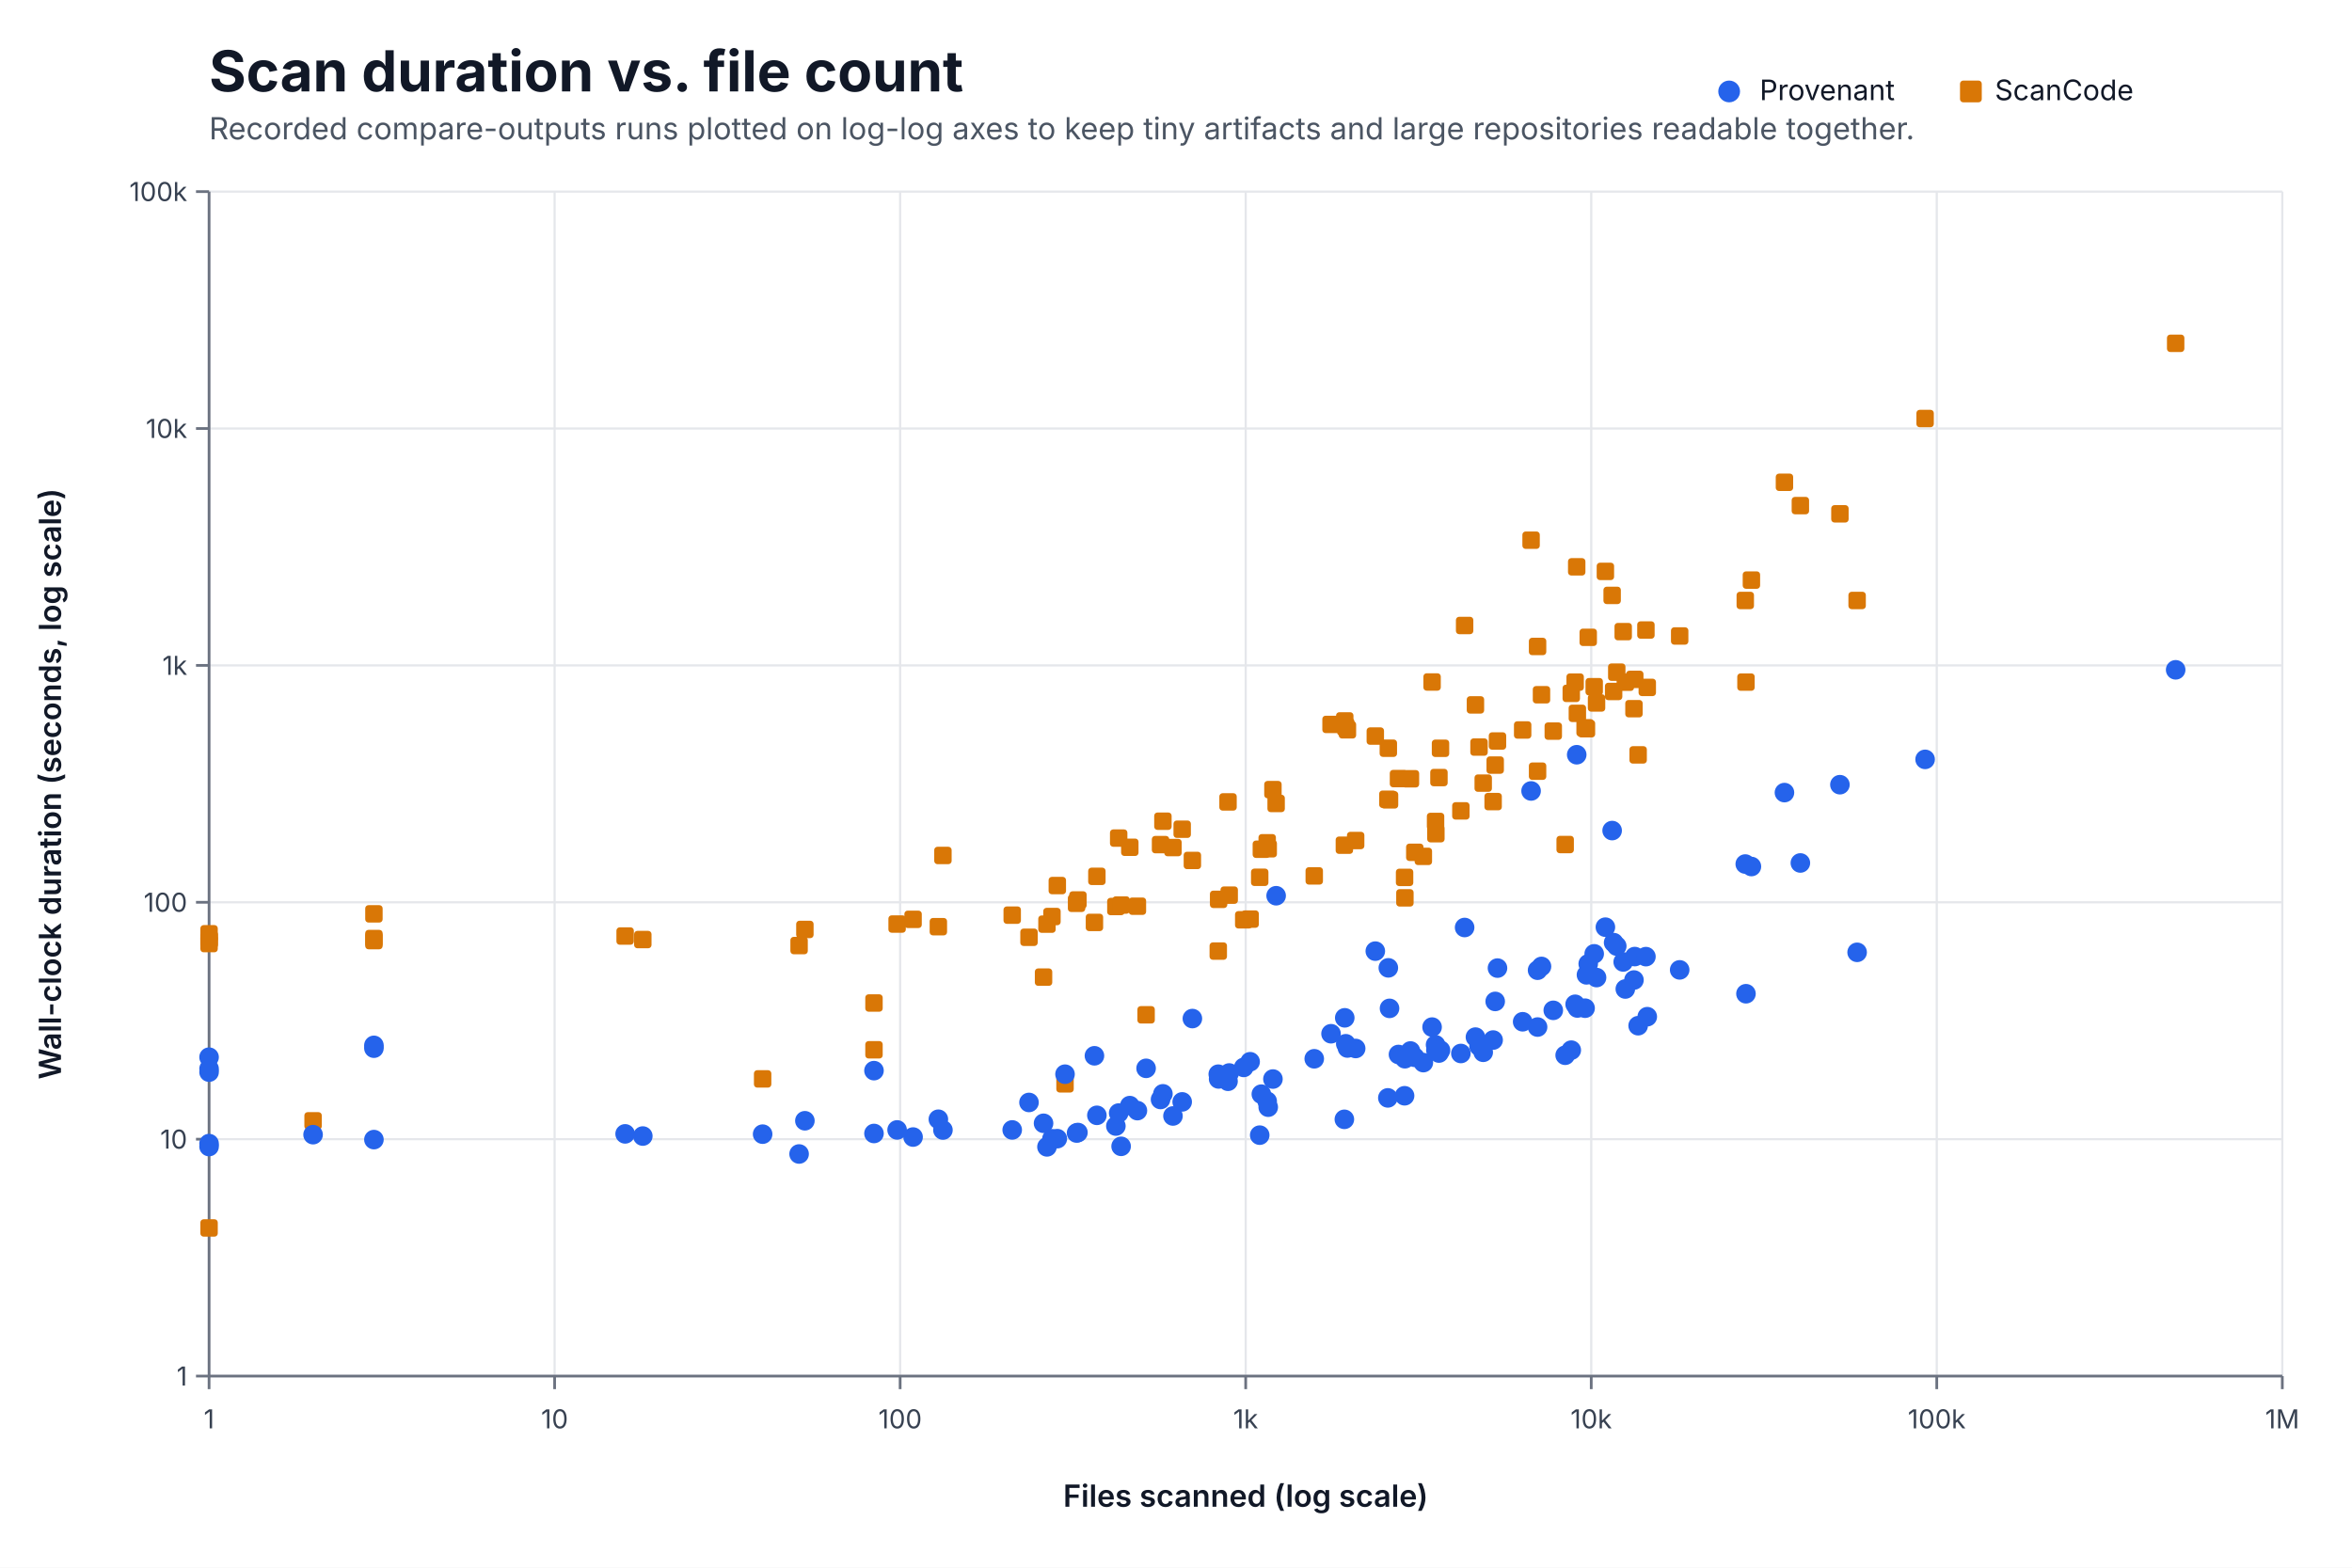
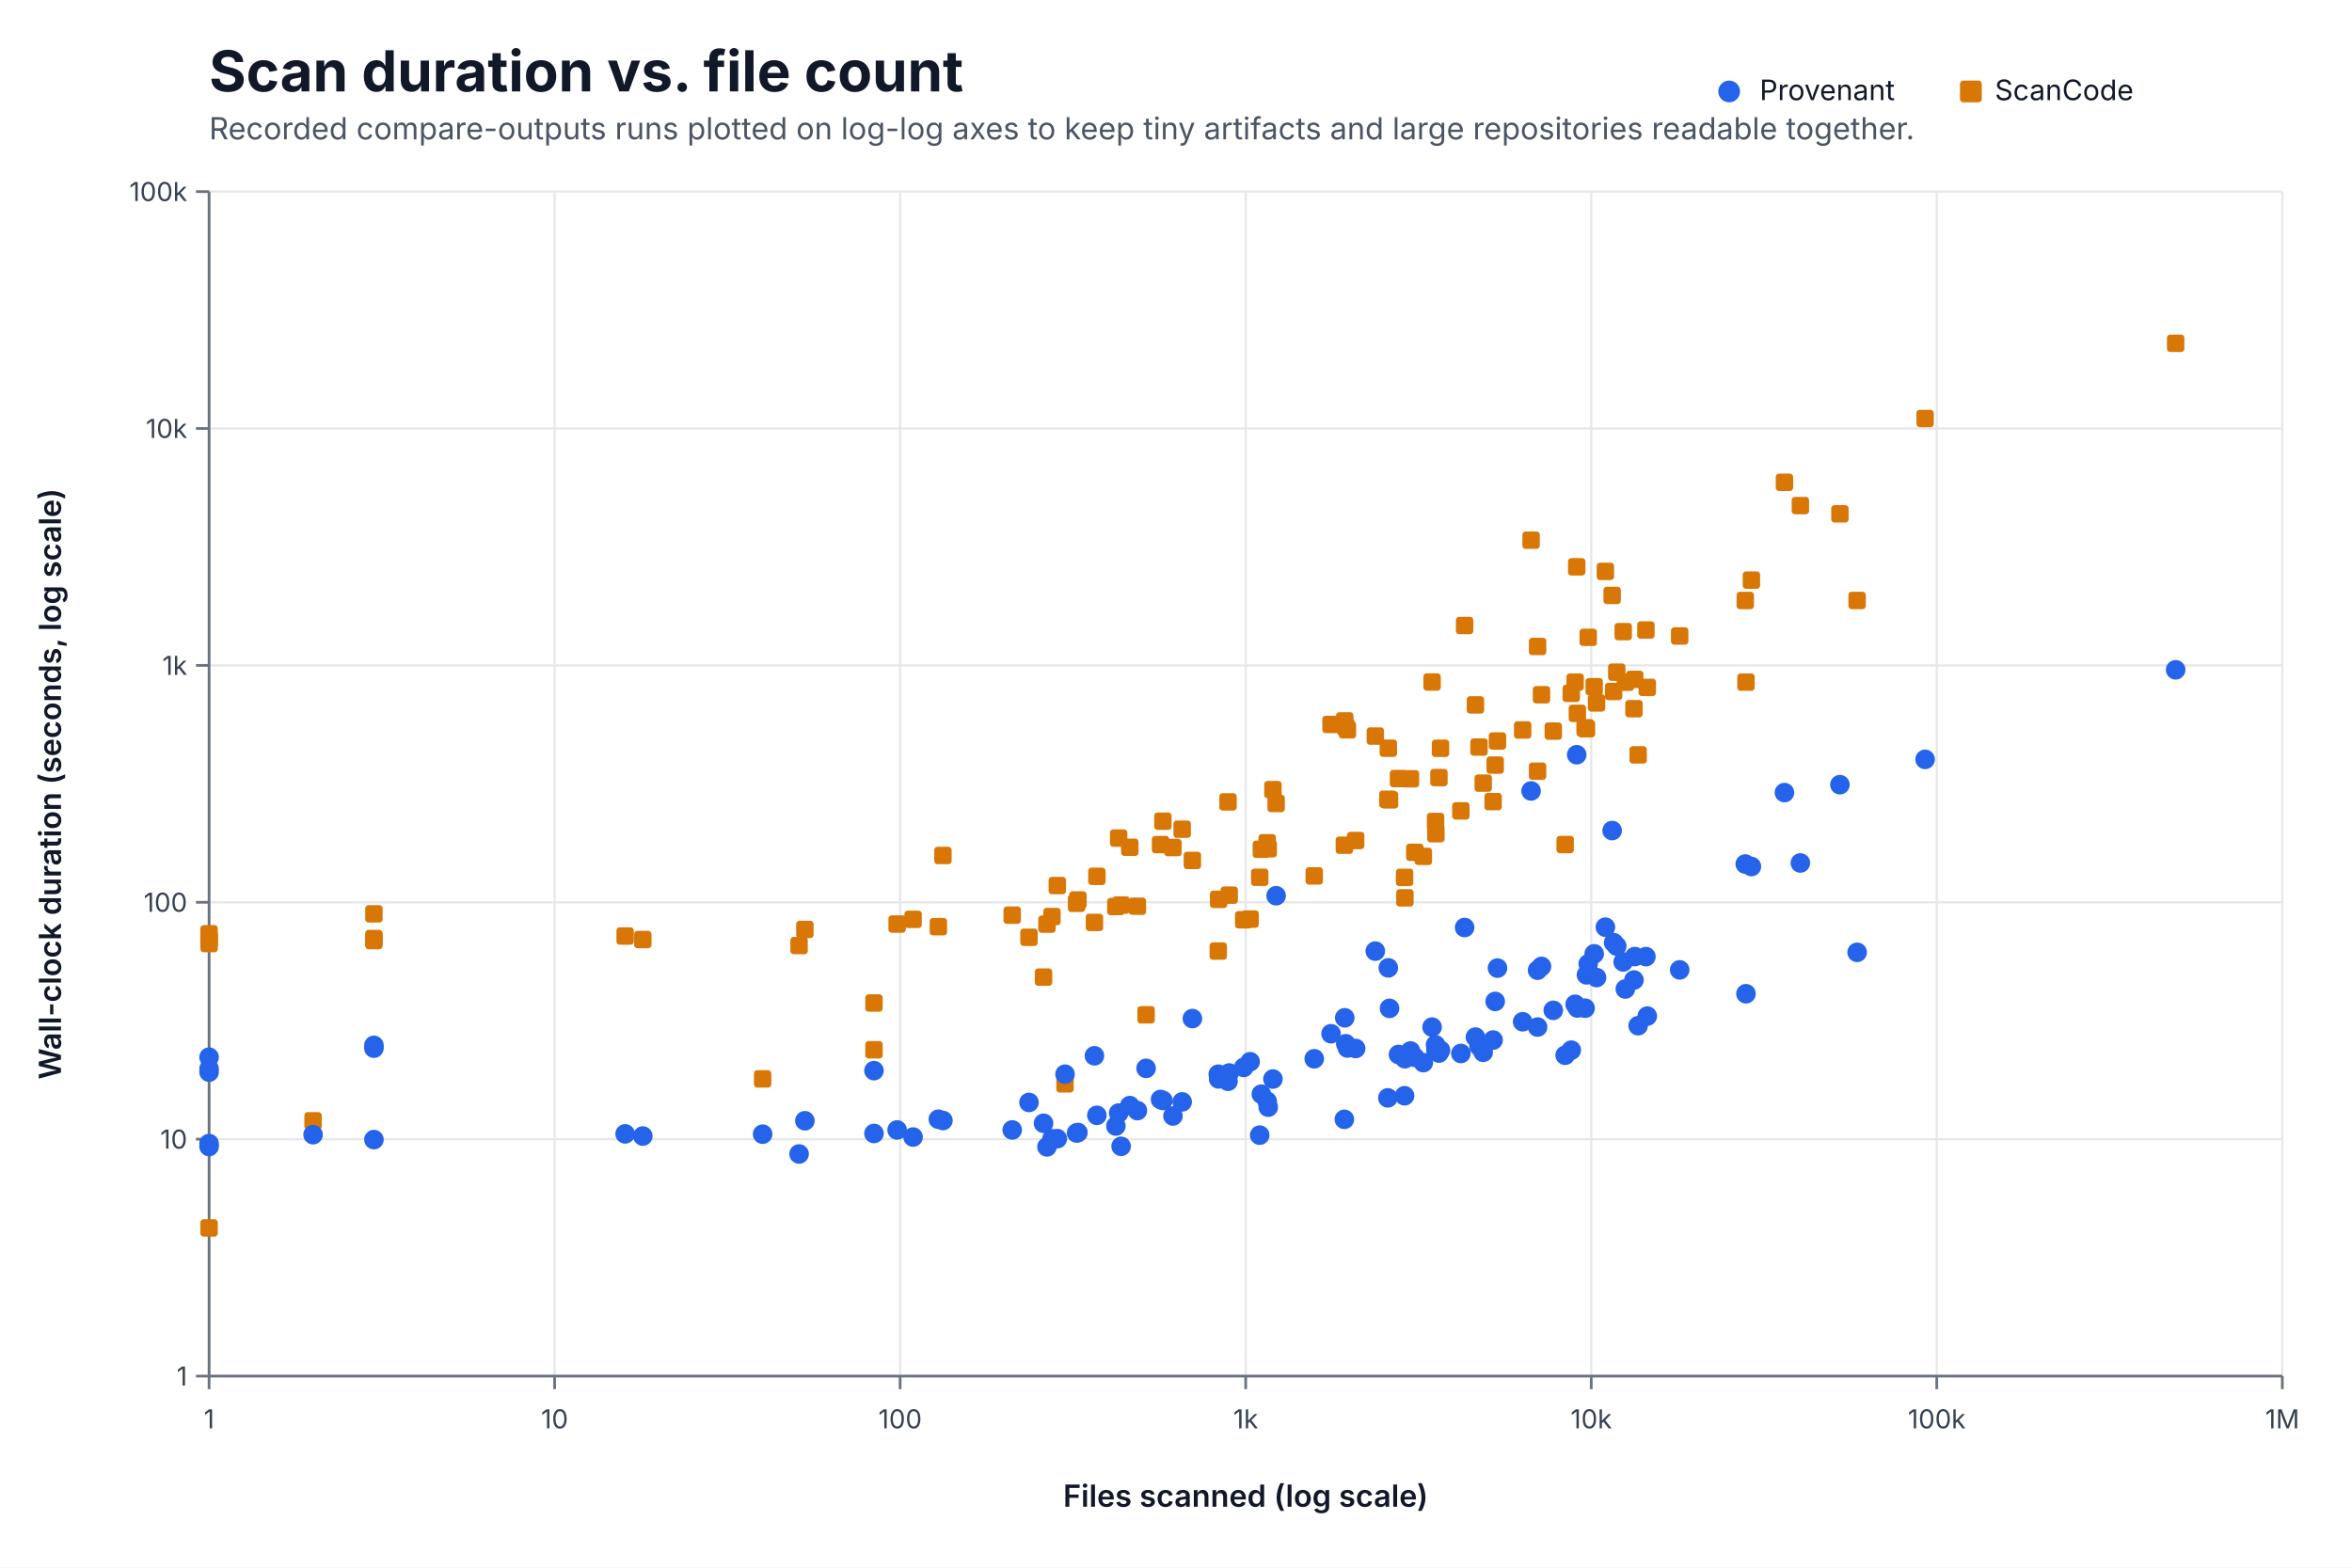
<svg xmlns="http://www.w3.org/2000/svg" width="1080" height="720" viewBox="0 0 1080 720" role="img" aria-labelledby="title desc">
  <style>
    text { font-family: -apple-system, BlinkMacSystemFont, "Segoe UI", sans-serif; fill: #111827; }
    .title { font-size: 26px; font-weight: 700; }
    .subtitle { font-size: 14px; fill: #4b5563; }
    .axis-label { font-size: 14px; font-weight: 600; }
    .tick { font-size: 12px; fill: #374151; }
    .grid { stroke: #e5e7eb; stroke-width: 1; }
    .axis { stroke: #6b7280; stroke-width: 1.25; }
    .legend-label { font-size: 13px; }
  </style>
  <rect x="0" y="0" width="1080" height="720" fill="white" />
  <text class="title" x="96" y="42">Scan duration vs. file count</text>
  <text class="subtitle" x="96" y="64">Recorded compare-outputs runs plotted on log-log axes to keep tiny artifacts and large repositories readable together.</text>
  <line class="grid" x1="96.00" y1="632.00" x2="1048.00" y2="632.00" />
  <line class="grid" x1="96.00" y1="523.20" x2="1048.00" y2="523.20" />
  <line class="grid" x1="96.00" y1="414.40" x2="1048.00" y2="414.40" />
  <line class="grid" x1="96.00" y1="305.60" x2="1048.00" y2="305.60" />
  <line class="grid" x1="96.00" y1="196.80" x2="1048.00" y2="196.80" />
  <line class="grid" x1="96.00" y1="88.00" x2="1048.00" y2="88.00" />
  <line class="grid" x1="96.00" y1="88.00" x2="96.00" y2="632.00" />
  <line class="grid" x1="254.67" y1="88.00" x2="254.67" y2="632.00" />
  <line class="grid" x1="413.33" y1="88.00" x2="413.33" y2="632.00" />
  <line class="grid" x1="572.00" y1="88.00" x2="572.00" y2="632.00" />
  <line class="grid" x1="730.67" y1="88.00" x2="730.67" y2="632.00" />
  <line class="grid" x1="889.33" y1="88.00" x2="889.33" y2="632.00" />
  <line class="grid" x1="1048.00" y1="88.00" x2="1048.00" y2="632.00" />
  <line class="axis" x1="96.00" y1="632.00" x2="1048.00" y2="632.00" />
  <line class="axis" x1="96.00" y1="88.00" x2="96.00" y2="632.00" />
  <line class="axis" x1="96.00" y1="632.00" x2="96.00" y2="638.00" />
  <text class="tick" x="96.00" y="656.00" text-anchor="middle">1</text>
  <line class="axis" x1="254.67" y1="632.00" x2="254.67" y2="638.00" />
  <text class="tick" x="254.67" y="656.00" text-anchor="middle">10</text>
  <line class="axis" x1="413.33" y1="632.00" x2="413.33" y2="638.00" />
  <text class="tick" x="413.33" y="656.00" text-anchor="middle">100</text>
  <line class="axis" x1="572.00" y1="632.00" x2="572.00" y2="638.00" />
  <text class="tick" x="572.00" y="656.00" text-anchor="middle">1k</text>
  <line class="axis" x1="730.67" y1="632.00" x2="730.67" y2="638.00" />
  <text class="tick" x="730.67" y="656.00" text-anchor="middle">10k</text>
  <line class="axis" x1="889.33" y1="632.00" x2="889.33" y2="638.00" />
  <text class="tick" x="889.33" y="656.00" text-anchor="middle">100k</text>
  <line class="axis" x1="1048.00" y1="632.00" x2="1048.00" y2="638.00" />
  <text class="tick" x="1048.00" y="656.00" text-anchor="middle">1M</text>
  <line class="axis" x1="90.00" y1="632.00" x2="96.00" y2="632.00" />
  <text class="tick" x="86.00" y="632.00" text-anchor="end" dominant-baseline="middle">1</text>
  <line class="axis" x1="90.00" y1="523.20" x2="96.00" y2="523.20" />
  <text class="tick" x="86.00" y="523.20" text-anchor="end" dominant-baseline="middle">10</text>
  <line class="axis" x1="90.00" y1="414.40" x2="96.00" y2="414.40" />
  <text class="tick" x="86.00" y="414.40" text-anchor="end" dominant-baseline="middle">100</text>
  <line class="axis" x1="90.00" y1="305.60" x2="96.00" y2="305.60" />
  <text class="tick" x="86.00" y="305.60" text-anchor="end" dominant-baseline="middle">1k</text>
  <line class="axis" x1="90.00" y1="196.80" x2="96.00" y2="196.80" />
  <text class="tick" x="86.00" y="196.80" text-anchor="end" dominant-baseline="middle">10k</text>
  <line class="axis" x1="90.00" y1="88.00" x2="96.00" y2="88.00" />
  <text class="tick" x="86.00" y="88.00" text-anchor="end" dominant-baseline="middle">100k</text>
  <text class="axis-label" x="572.00" y="692.00" text-anchor="middle">Files scanned (log scale)</text>
  <text class="axis-label" x="28" y="360.00" transform="rotate(-90 28 360.00)" text-anchor="middle">Wall-clock duration (seconds, log scale)</text>
  <g aria-label="Legend">
    <circle cx="794" cy="42" r="5" fill="#2563eb" />
    <text class="legend-label" x="808" y="46">Provenant</text>
    <rect x="900" y="37" width="10" height="10" fill="#d97706" rx="1.5" />
    <text class="legend-label" x="916" y="46">ScanCode</text>
  </g>
  <g aria-label="ScanCode points">
    <rect x="92.00" y="427.72" width="8" height="8" fill="#d97706" rx="1.5" />
    <rect x="92.00" y="559.97" width="8" height="8" fill="#d97706" rx="1.5" />
    <rect x="92.00" y="429.37" width="8" height="8" fill="#d97706" rx="1.5" />
    <rect x="92.00" y="424.87" width="8" height="8" fill="#d97706" rx="1.5" />
    <rect x="92.00" y="427.37" width="8" height="8" fill="#d97706" rx="1.5" />
    <rect x="139.76" y="510.78" width="8" height="8" fill="#d97706" rx="1.5" />
    <rect x="167.70" y="427.06" width="8" height="8" fill="#d97706" rx="1.5" />
    <rect x="167.70" y="427.99" width="8" height="8" fill="#d97706" rx="1.5" />
    <rect x="167.70" y="415.71" width="8" height="8" fill="#d97706" rx="1.5" />
    <rect x="283.05" y="425.90" width="8" height="8" fill="#d97706" rx="1.5" />
    <rect x="291.17" y="427.52" width="8" height="8" fill="#d97706" rx="1.5" />
    <rect x="346.19" y="491.51" width="8" height="8" fill="#d97706" rx="1.5" />
    <rect x="362.93" y="430.28" width="8" height="8" fill="#d97706" rx="1.5" />
    <rect x="365.59" y="422.87" width="8" height="8" fill="#d97706" rx="1.5" />
    <rect x="397.32" y="478.15" width="8" height="8" fill="#d97706" rx="1.5" />
    <rect x="397.32" y="456.66" width="8" height="8" fill="#d97706" rx="1.5" />
    <rect x="407.94" y="420.39" width="8" height="8" fill="#d97706" rx="1.5" />
    <rect x="415.27" y="418.23" width="8" height="8" fill="#d97706" rx="1.5" />
    <rect x="426.88" y="421.60" width="8" height="8" fill="#d97706" rx="1.5" />
    <rect x="428.98" y="388.90" width="8" height="8" fill="#d97706" rx="1.5" />
    <rect x="460.79" y="416.30" width="8" height="8" fill="#d97706" rx="1.5" />
    <rect x="468.50" y="426.47" width="8" height="8" fill="#d97706" rx="1.5" />
    <rect x="475.18" y="444.77" width="8" height="8" fill="#d97706" rx="1.5" />
    <rect x="476.75" y="420.44" width="8" height="8" fill="#d97706" rx="1.5" />
    <rect x="479.04" y="416.95" width="8" height="8" fill="#d97706" rx="1.5" />
    <rect x="481.50" y="402.72" width="8" height="8" fill="#d97706" rx="1.5" />
    <rect x="485.04" y="493.77" width="8" height="8" fill="#d97706" rx="1.5" />
    <rect x="490.34" y="410.86" width="8" height="8" fill="#d97706" rx="1.5" />
    <rect x="490.97" y="409.34" width="8" height="8" fill="#d97706" rx="1.5" />
    <rect x="498.55" y="419.64" width="8" height="8" fill="#d97706" rx="1.5" />
    <rect x="499.67" y="398.49" width="8" height="8" fill="#d97706" rx="1.5" />
    <rect x="508.39" y="412.34" width="8" height="8" fill="#d97706" rx="1.5" />
    <rect x="509.68" y="380.92" width="8" height="8" fill="#d97706" rx="1.5" />
    <rect x="510.80" y="411.66" width="8" height="8" fill="#d97706" rx="1.5" />
    <rect x="514.79" y="385.13" width="8" height="8" fill="#d97706" rx="1.5" />
    <rect x="518.28" y="412.20" width="8" height="8" fill="#d97706" rx="1.5" />
    <rect x="522.27" y="462.08" width="8" height="8" fill="#d97706" rx="1.5" />
    <rect x="528.90" y="383.91" width="8" height="8" fill="#d97706" rx="1.5" />
    <rect x="529.99" y="373.16" width="8" height="8" fill="#d97706" rx="1.5" />
    <rect x="534.61" y="385.27" width="8" height="8" fill="#d97706" rx="1.5" />
    <rect x="538.84" y="376.84" width="8" height="8" fill="#d97706" rx="1.5" />
    <rect x="543.52" y="391.18" width="8" height="8" fill="#d97706" rx="1.5" />
    <rect x="555.41" y="432.81" width="8" height="8" fill="#d97706" rx="1.5" />
    <rect x="555.57" y="409.04" width="8" height="8" fill="#d97706" rx="1.5" />
    <rect x="559.89" y="364.30" width="8" height="8" fill="#d97706" rx="1.5" />
    <rect x="560.43" y="407.11" width="8" height="8" fill="#d97706" rx="1.5" />
    <rect x="567.10" y="418.44" width="8" height="8" fill="#d97706" rx="1.5" />
    <rect x="570.04" y="418.11" width="8" height="8" fill="#d97706" rx="1.5" />
    <rect x="574.44" y="398.92" width="8" height="8" fill="#d97706" rx="1.5" />
    <rect x="575.19" y="386.04" width="8" height="8" fill="#d97706" rx="1.5" />
    <rect x="577.87" y="383.06" width="8" height="8" fill="#d97706" rx="1.5" />
    <rect x="578.35" y="385.81" width="8" height="8" fill="#d97706" rx="1.5" />
    <rect x="580.51" y="358.66" width="8" height="8" fill="#d97706" rx="1.5" />
    <rect x="581.98" y="365.01" width="8" height="8" fill="#d97706" rx="1.5" />
    <rect x="599.48" y="398.28" width="8" height="8" fill="#d97706" rx="1.5" />
    <rect x="607.19" y="328.71" width="8" height="8" fill="#d97706" rx="1.5" />
    <rect x="613.31" y="384.18" width="8" height="8" fill="#d97706" rx="1.5" />
    <rect x="613.49" y="327.10" width="8" height="8" fill="#d97706" rx="1.5" />
    <rect x="613.95" y="329.87" width="8" height="8" fill="#d97706" rx="1.5" />
    <rect x="614.72" y="331.19" width="8" height="8" fill="#d97706" rx="1.5" />
    <rect x="618.50" y="382.03" width="8" height="8" fill="#d97706" rx="1.5" />
    <rect x="627.52" y="334.06" width="8" height="8" fill="#d97706" rx="1.5" />
    <rect x="633.28" y="363.07" width="8" height="8" fill="#d97706" rx="1.5" />
    <rect x="633.50" y="339.64" width="8" height="8" fill="#d97706" rx="1.5" />
    <rect x="634.05" y="363.36" width="8" height="8" fill="#d97706" rx="1.5" />
    <rect x="638.16" y="353.58" width="8" height="8" fill="#d97706" rx="1.5" />
    <rect x="640.96" y="398.96" width="8" height="8" fill="#d97706" rx="1.5" />
    <rect x="641.11" y="408.36" width="8" height="8" fill="#d97706" rx="1.5" />
    <rect x="643.66" y="353.67" width="8" height="8" fill="#d97706" rx="1.5" />
    <rect x="645.65" y="387.44" width="8" height="8" fill="#d97706" rx="1.5" />
    <rect x="649.58" y="389.31" width="8" height="8" fill="#d97706" rx="1.5" />
    <rect x="653.59" y="309.22" width="8" height="8" fill="#d97706" rx="1.5" />
    <rect x="655.19" y="373.28" width="8" height="8" fill="#d97706" rx="1.5" />
    <rect x="655.34" y="378.89" width="8" height="8" fill="#d97706" rx="1.5" />
    <rect x="656.74" y="353.11" width="8" height="8" fill="#d97706" rx="1.5" />
    <rect x="657.46" y="339.67" width="8" height="8" fill="#d97706" rx="1.5" />
    <rect x="666.81" y="368.42" width="8" height="8" fill="#d97706" rx="1.5" />
    <rect x="668.53" y="283.27" width="8" height="8" fill="#d97706" rx="1.5" />
    <rect x="673.50" y="319.74" width="8" height="8" fill="#d97706" rx="1.5" />
    <rect x="675.14" y="339.11" width="8" height="8" fill="#d97706" rx="1.5" />
    <rect x="677.07" y="355.67" width="8" height="8" fill="#d97706" rx="1.5" />
    <rect x="681.62" y="364.16" width="8" height="8" fill="#d97706" rx="1.5" />
    <rect x="682.57" y="347.38" width="8" height="8" fill="#d97706" rx="1.5" />
    <rect x="683.62" y="336.32" width="8" height="8" fill="#d97706" rx="1.5" />
    <rect x="695.18" y="331.26" width="8" height="8" fill="#d97706" rx="1.5" />
    <rect x="699.05" y="244.10" width="8" height="8" fill="#d97706" rx="1.5" />
    <rect x="702.03" y="350.18" width="8" height="8" fill="#d97706" rx="1.5" />
    <rect x="702.03" y="292.91" width="8" height="8" fill="#d97706" rx="1.5" />
    <rect x="703.83" y="315.08" width="8" height="8" fill="#d97706" rx="1.5" />
    <rect x="709.24" y="331.79" width="8" height="8" fill="#d97706" rx="1.5" />
    <rect x="714.70" y="383.87" width="8" height="8" fill="#d97706" rx="1.5" />
    <rect x="717.50" y="314.45" width="8" height="8" fill="#d97706" rx="1.5" />
    <rect x="719.28" y="309.28" width="8" height="8" fill="#d97706" rx="1.5" />
    <rect x="720.00" y="256.33" width="8" height="8" fill="#d97706" rx="1.5" />
    <rect x="720.30" y="323.62" width="8" height="8" fill="#d97706" rx="1.5" />
    <rect x="723.85" y="330.25" width="8" height="8" fill="#d97706" rx="1.5" />
    <rect x="724.48" y="330.69" width="8" height="8" fill="#d97706" rx="1.5" />
    <rect x="725.29" y="288.71" width="8" height="8" fill="#d97706" rx="1.5" />
    <rect x="728.03" y="311.39" width="8" height="8" fill="#d97706" rx="1.5" />
    <rect x="729.11" y="318.85" width="8" height="8" fill="#d97706" rx="1.5" />
    <rect x="733.17" y="258.43" width="8" height="8" fill="#d97706" rx="1.5" />
    <rect x="736.27" y="269.45" width="8" height="8" fill="#d97706" rx="1.5" />
    <rect x="736.95" y="313.57" width="8" height="8" fill="#d97706" rx="1.5" />
    <rect x="738.39" y="304.71" width="8" height="8" fill="#d97706" rx="1.5" />
    <rect x="741.35" y="286.09" width="8" height="8" fill="#d97706" rx="1.5" />
    <rect x="742.32" y="309.33" width="8" height="8" fill="#d97706" rx="1.5" />
    <rect x="746.29" y="321.48" width="8" height="8" fill="#d97706" rx="1.5" />
    <rect x="746.66" y="308.03" width="8" height="8" fill="#d97706" rx="1.5" />
    <rect x="748.21" y="342.70" width="8" height="8" fill="#d97706" rx="1.5" />
    <rect x="751.78" y="285.35" width="8" height="8" fill="#d97706" rx="1.5" />
    <rect x="752.40" y="311.70" width="8" height="8" fill="#d97706" rx="1.5" />
    <rect x="767.28" y="288.09" width="8" height="8" fill="#d97706" rx="1.5" />
    <rect x="797.40" y="271.78" width="8" height="8" fill="#d97706" rx="1.5" />
    <rect x="797.72" y="309.27" width="8" height="8" fill="#d97706" rx="1.5" />
    <rect x="800.22" y="262.42" width="8" height="8" fill="#d97706" rx="1.5" />
    <rect x="815.39" y="217.51" width="8" height="8" fill="#d97706" rx="1.5" />
    <rect x="822.70" y="228.21" width="8" height="8" fill="#d97706" rx="1.5" />
    <rect x="840.86" y="231.99" width="8" height="8" fill="#d97706" rx="1.5" />
    <rect x="848.76" y="271.78" width="8" height="8" fill="#d97706" rx="1.5" />
    <rect x="879.98" y="188.22" width="8" height="8" fill="#d97706" rx="1.5" />
    <rect x="995.03" y="153.67" width="8" height="8" fill="#d97706" rx="1.5" />
  </g>
  <g aria-label="Provenant points">
    <circle cx="96.00" cy="526.58" r="4.5" fill="#2563eb" />
    <circle cx="96.00" cy="492.40" r="4.5" fill="#2563eb" />
    <circle cx="96.00" cy="485.54" r="4.5" fill="#2563eb" />
    <circle cx="96.00" cy="490.88" r="4.5" fill="#2563eb" />
    <circle cx="96.00" cy="525.23" r="4.5" fill="#2563eb" />
    <circle cx="143.76" cy="521.12" r="4.5" fill="#2563eb" />
    <circle cx="171.70" cy="523.39" r="4.5" fill="#2563eb" />
    <circle cx="171.70" cy="480.11" r="4.5" fill="#2563eb" />
    <circle cx="171.70" cy="481.40" r="4.5" fill="#2563eb" />
    <circle cx="287.05" cy="520.76" r="4.5" fill="#2563eb" />
    <circle cx="295.17" cy="521.76" r="4.5" fill="#2563eb" />
    <circle cx="350.19" cy="520.89" r="4.5" fill="#2563eb" />
    <circle cx="366.93" cy="530.00" r="4.5" fill="#2563eb" />
    <circle cx="369.59" cy="514.74" r="4.5" fill="#2563eb" />
    <circle cx="401.32" cy="491.72" r="4.5" fill="#2563eb" />
    <circle cx="401.32" cy="520.58" r="4.5" fill="#2563eb" />
    <circle cx="411.94" cy="518.95" r="4.5" fill="#2563eb" />
    <circle cx="419.27" cy="522.22" r="4.5" fill="#2563eb" />
    <circle cx="430.88" cy="514.04" r="4.5" fill="#2563eb" />
-     <circle cx="432.98" cy="519.00" r="4.5" fill="#2563eb" />
+     <circle cx="432.98" cy="514.62" r="4.5" fill="#2563eb" />
    <circle cx="464.79" cy="518.95" r="4.5" fill="#2563eb" />
    <circle cx="472.50" cy="506.33" r="4.5" fill="#2563eb" />
    <circle cx="479.18" cy="515.90" r="4.5" fill="#2563eb" />
    <circle cx="480.75" cy="526.73" r="4.5" fill="#2563eb" />
    <circle cx="483.04" cy="523.01" r="4.5" fill="#2563eb" />
    <circle cx="485.50" cy="522.96" r="4.5" fill="#2563eb" />
    <circle cx="489.04" cy="493.35" r="4.5" fill="#2563eb" />
    <circle cx="494.34" cy="520.36" r="4.5" fill="#2563eb" />
    <circle cx="494.97" cy="520.14" r="4.5" fill="#2563eb" />
    <circle cx="502.55" cy="484.90" r="4.5" fill="#2563eb" />
    <circle cx="503.67" cy="512.24" r="4.5" fill="#2563eb" />
    <circle cx="512.39" cy="517.17" r="4.5" fill="#2563eb" />
    <circle cx="513.68" cy="511.20" r="4.5" fill="#2563eb" />
    <circle cx="514.80" cy="526.48" r="4.5" fill="#2563eb" />
    <circle cx="518.79" cy="507.78" r="4.5" fill="#2563eb" />
    <circle cx="522.28" cy="510.08" r="4.5" fill="#2563eb" />
    <circle cx="526.27" cy="490.66" r="4.5" fill="#2563eb" />
    <circle cx="532.90" cy="504.96" r="4.5" fill="#2563eb" />
-     <circle cx="533.99" cy="502.37" r="4.5" fill="#2563eb" />
+     <circle cx="533.99" cy="505.42" r="4.5" fill="#2563eb" />
    <circle cx="538.61" cy="512.54" r="4.5" fill="#2563eb" />
    <circle cx="542.84" cy="506.07" r="4.5" fill="#2563eb" />
    <circle cx="547.52" cy="467.80" r="4.5" fill="#2563eb" />
    <circle cx="559.41" cy="493.35" r="4.5" fill="#2563eb" />
    <circle cx="559.57" cy="495.53" r="4.5" fill="#2563eb" />
    <circle cx="563.89" cy="496.60" r="4.5" fill="#2563eb" />
    <circle cx="564.43" cy="492.80" r="4.5" fill="#2563eb" />
    <circle cx="571.10" cy="490.24" r="4.5" fill="#2563eb" />
    <circle cx="574.04" cy="487.63" r="4.5" fill="#2563eb" />
    <circle cx="578.44" cy="521.35" r="4.5" fill="#2563eb" />
    <circle cx="579.19" cy="502.52" r="4.5" fill="#2563eb" />
    <circle cx="581.87" cy="505.77" r="4.5" fill="#2563eb" />
    <circle cx="582.35" cy="508.50" r="4.5" fill="#2563eb" />
    <circle cx="584.51" cy="495.58" r="4.5" fill="#2563eb" />
    <circle cx="585.98" cy="411.39" r="4.5" fill="#2563eb" />
    <circle cx="603.48" cy="486.27" r="4.5" fill="#2563eb" />
    <circle cx="611.19" cy="474.77" r="4.5" fill="#2563eb" />
    <circle cx="617.31" cy="514.08" r="4.5" fill="#2563eb" />
    <circle cx="617.49" cy="467.46" r="4.5" fill="#2563eb" />
    <circle cx="617.95" cy="479.38" r="4.5" fill="#2563eb" />
    <circle cx="618.72" cy="481.32" r="4.5" fill="#2563eb" />
    <circle cx="622.50" cy="481.54" r="4.5" fill="#2563eb" />
    <circle cx="631.52" cy="436.83" r="4.5" fill="#2563eb" />
    <circle cx="637.28" cy="504.23" r="4.5" fill="#2563eb" />
    <circle cx="637.50" cy="444.51" r="4.5" fill="#2563eb" />
    <circle cx="638.05" cy="463.12" r="4.5" fill="#2563eb" />
    <circle cx="642.16" cy="484.30" r="4.5" fill="#2563eb" />
    <circle cx="644.96" cy="503.26" r="4.5" fill="#2563eb" />
    <circle cx="645.11" cy="486.25" r="4.5" fill="#2563eb" />
    <circle cx="647.66" cy="482.69" r="4.5" fill="#2563eb" />
    <circle cx="649.65" cy="485.60" r="4.5" fill="#2563eb" />
    <circle cx="653.58" cy="488.03" r="4.5" fill="#2563eb" />
    <circle cx="657.59" cy="471.72" r="4.5" fill="#2563eb" />
    <circle cx="659.19" cy="479.87" r="4.5" fill="#2563eb" />
    <circle cx="659.34" cy="482.33" r="4.5" fill="#2563eb" />
    <circle cx="660.74" cy="483.64" r="4.5" fill="#2563eb" />
    <circle cx="661.46" cy="482.35" r="4.5" fill="#2563eb" />
    <circle cx="670.81" cy="483.84" r="4.5" fill="#2563eb" />
    <circle cx="672.53" cy="425.98" r="4.5" fill="#2563eb" />
    <circle cx="677.50" cy="476.32" r="4.5" fill="#2563eb" />
    <circle cx="679.14" cy="480.47" r="4.5" fill="#2563eb" />
    <circle cx="681.07" cy="483.29" r="4.5" fill="#2563eb" />
    <circle cx="685.62" cy="477.67" r="4.5" fill="#2563eb" />
    <circle cx="686.57" cy="459.93" r="4.5" fill="#2563eb" />
    <circle cx="687.62" cy="444.62" r="4.5" fill="#2563eb" />
    <circle cx="699.18" cy="469.27" r="4.5" fill="#2563eb" />
    <circle cx="703.05" cy="363.27" r="4.5" fill="#2563eb" />
    <circle cx="706.03" cy="471.70" r="4.5" fill="#2563eb" />
    <circle cx="706.03" cy="445.60" r="4.5" fill="#2563eb" />
    <circle cx="707.83" cy="443.86" r="4.5" fill="#2563eb" />
    <circle cx="713.24" cy="464.02" r="4.5" fill="#2563eb" />
    <circle cx="718.70" cy="484.65" r="4.5" fill="#2563eb" />
    <circle cx="721.50" cy="482.31" r="4.5" fill="#2563eb" />
    <circle cx="723.28" cy="461.24" r="4.5" fill="#2563eb" />
    <circle cx="724.00" cy="346.63" r="4.5" fill="#2563eb" />
    <circle cx="724.30" cy="462.95" r="4.5" fill="#2563eb" />
    <circle cx="727.85" cy="463.04" r="4.5" fill="#2563eb" />
    <circle cx="728.48" cy="447.72" r="4.5" fill="#2563eb" />
    <circle cx="729.29" cy="442.66" r="4.5" fill="#2563eb" />
    <circle cx="732.03" cy="438.07" r="4.5" fill="#2563eb" />
    <circle cx="733.11" cy="448.97" r="4.5" fill="#2563eb" />
    <circle cx="737.17" cy="425.83" r="4.5" fill="#2563eb" />
    <circle cx="740.27" cy="381.46" r="4.5" fill="#2563eb" />
    <circle cx="740.95" cy="432.92" r="4.5" fill="#2563eb" />
    <circle cx="742.39" cy="434.52" r="4.5" fill="#2563eb" />
    <circle cx="745.35" cy="441.80" r="4.5" fill="#2563eb" />
    <circle cx="746.32" cy="454.22" r="4.5" fill="#2563eb" />
    <circle cx="750.29" cy="450.10" r="4.5" fill="#2563eb" />
    <circle cx="750.66" cy="439.33" r="4.5" fill="#2563eb" />
    <circle cx="752.21" cy="471.08" r="4.5" fill="#2563eb" />
    <circle cx="755.78" cy="439.36" r="4.5" fill="#2563eb" />
-     <circle cx="756.40" cy="466.94" r="4.5" fill="#2563eb" />
+     <circle cx="756.40" cy="466.66" r="4.5" fill="#2563eb" />
    <circle cx="771.28" cy="445.44" r="4.5" fill="#2563eb" />
    <circle cx="801.40" cy="396.83" r="4.5" fill="#2563eb" />
    <circle cx="801.72" cy="456.40" r="4.5" fill="#2563eb" />
    <circle cx="804.22" cy="397.97" r="4.5" fill="#2563eb" />
    <circle cx="819.39" cy="364.02" r="4.5" fill="#2563eb" />
    <circle cx="826.70" cy="396.34" r="4.5" fill="#2563eb" />
    <circle cx="844.86" cy="360.39" r="4.5" fill="#2563eb" />
    <circle cx="852.76" cy="437.38" r="4.5" fill="#2563eb" />
    <circle cx="883.98" cy="348.76" r="4.5" fill="#2563eb" />
    <circle cx="999.03" cy="307.63" r="4.5" fill="#2563eb" />
  </g>
</svg>
